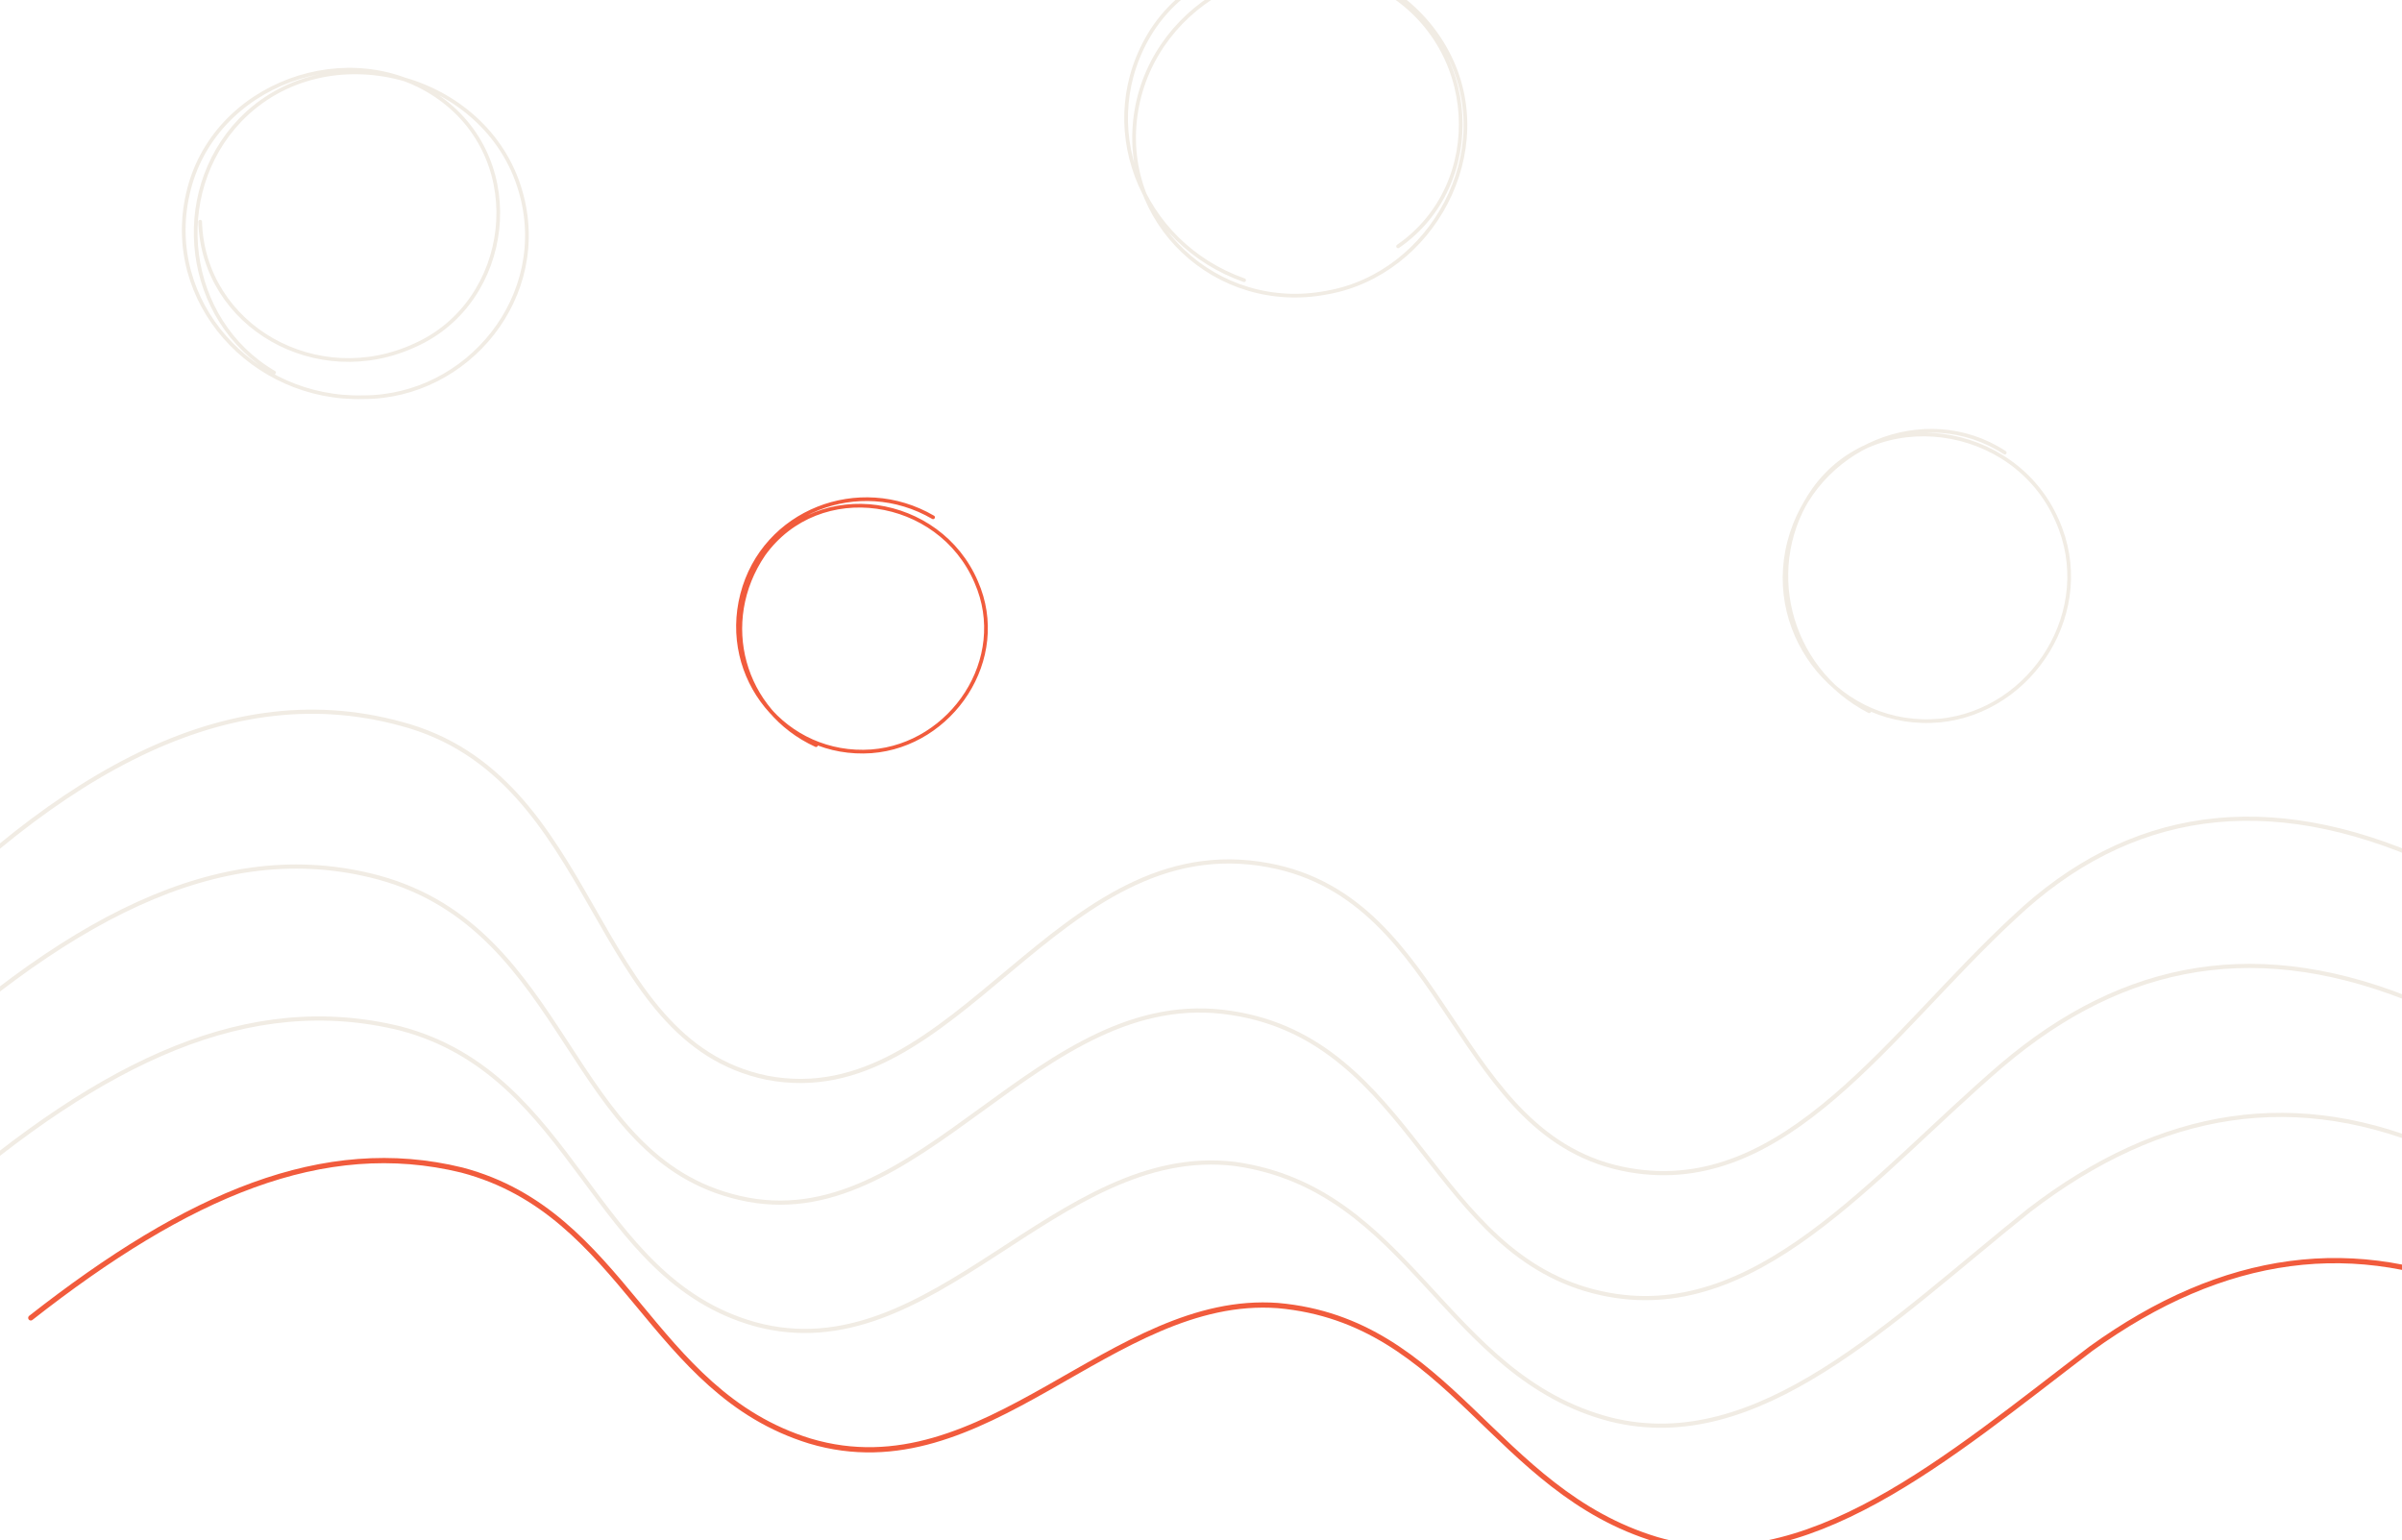
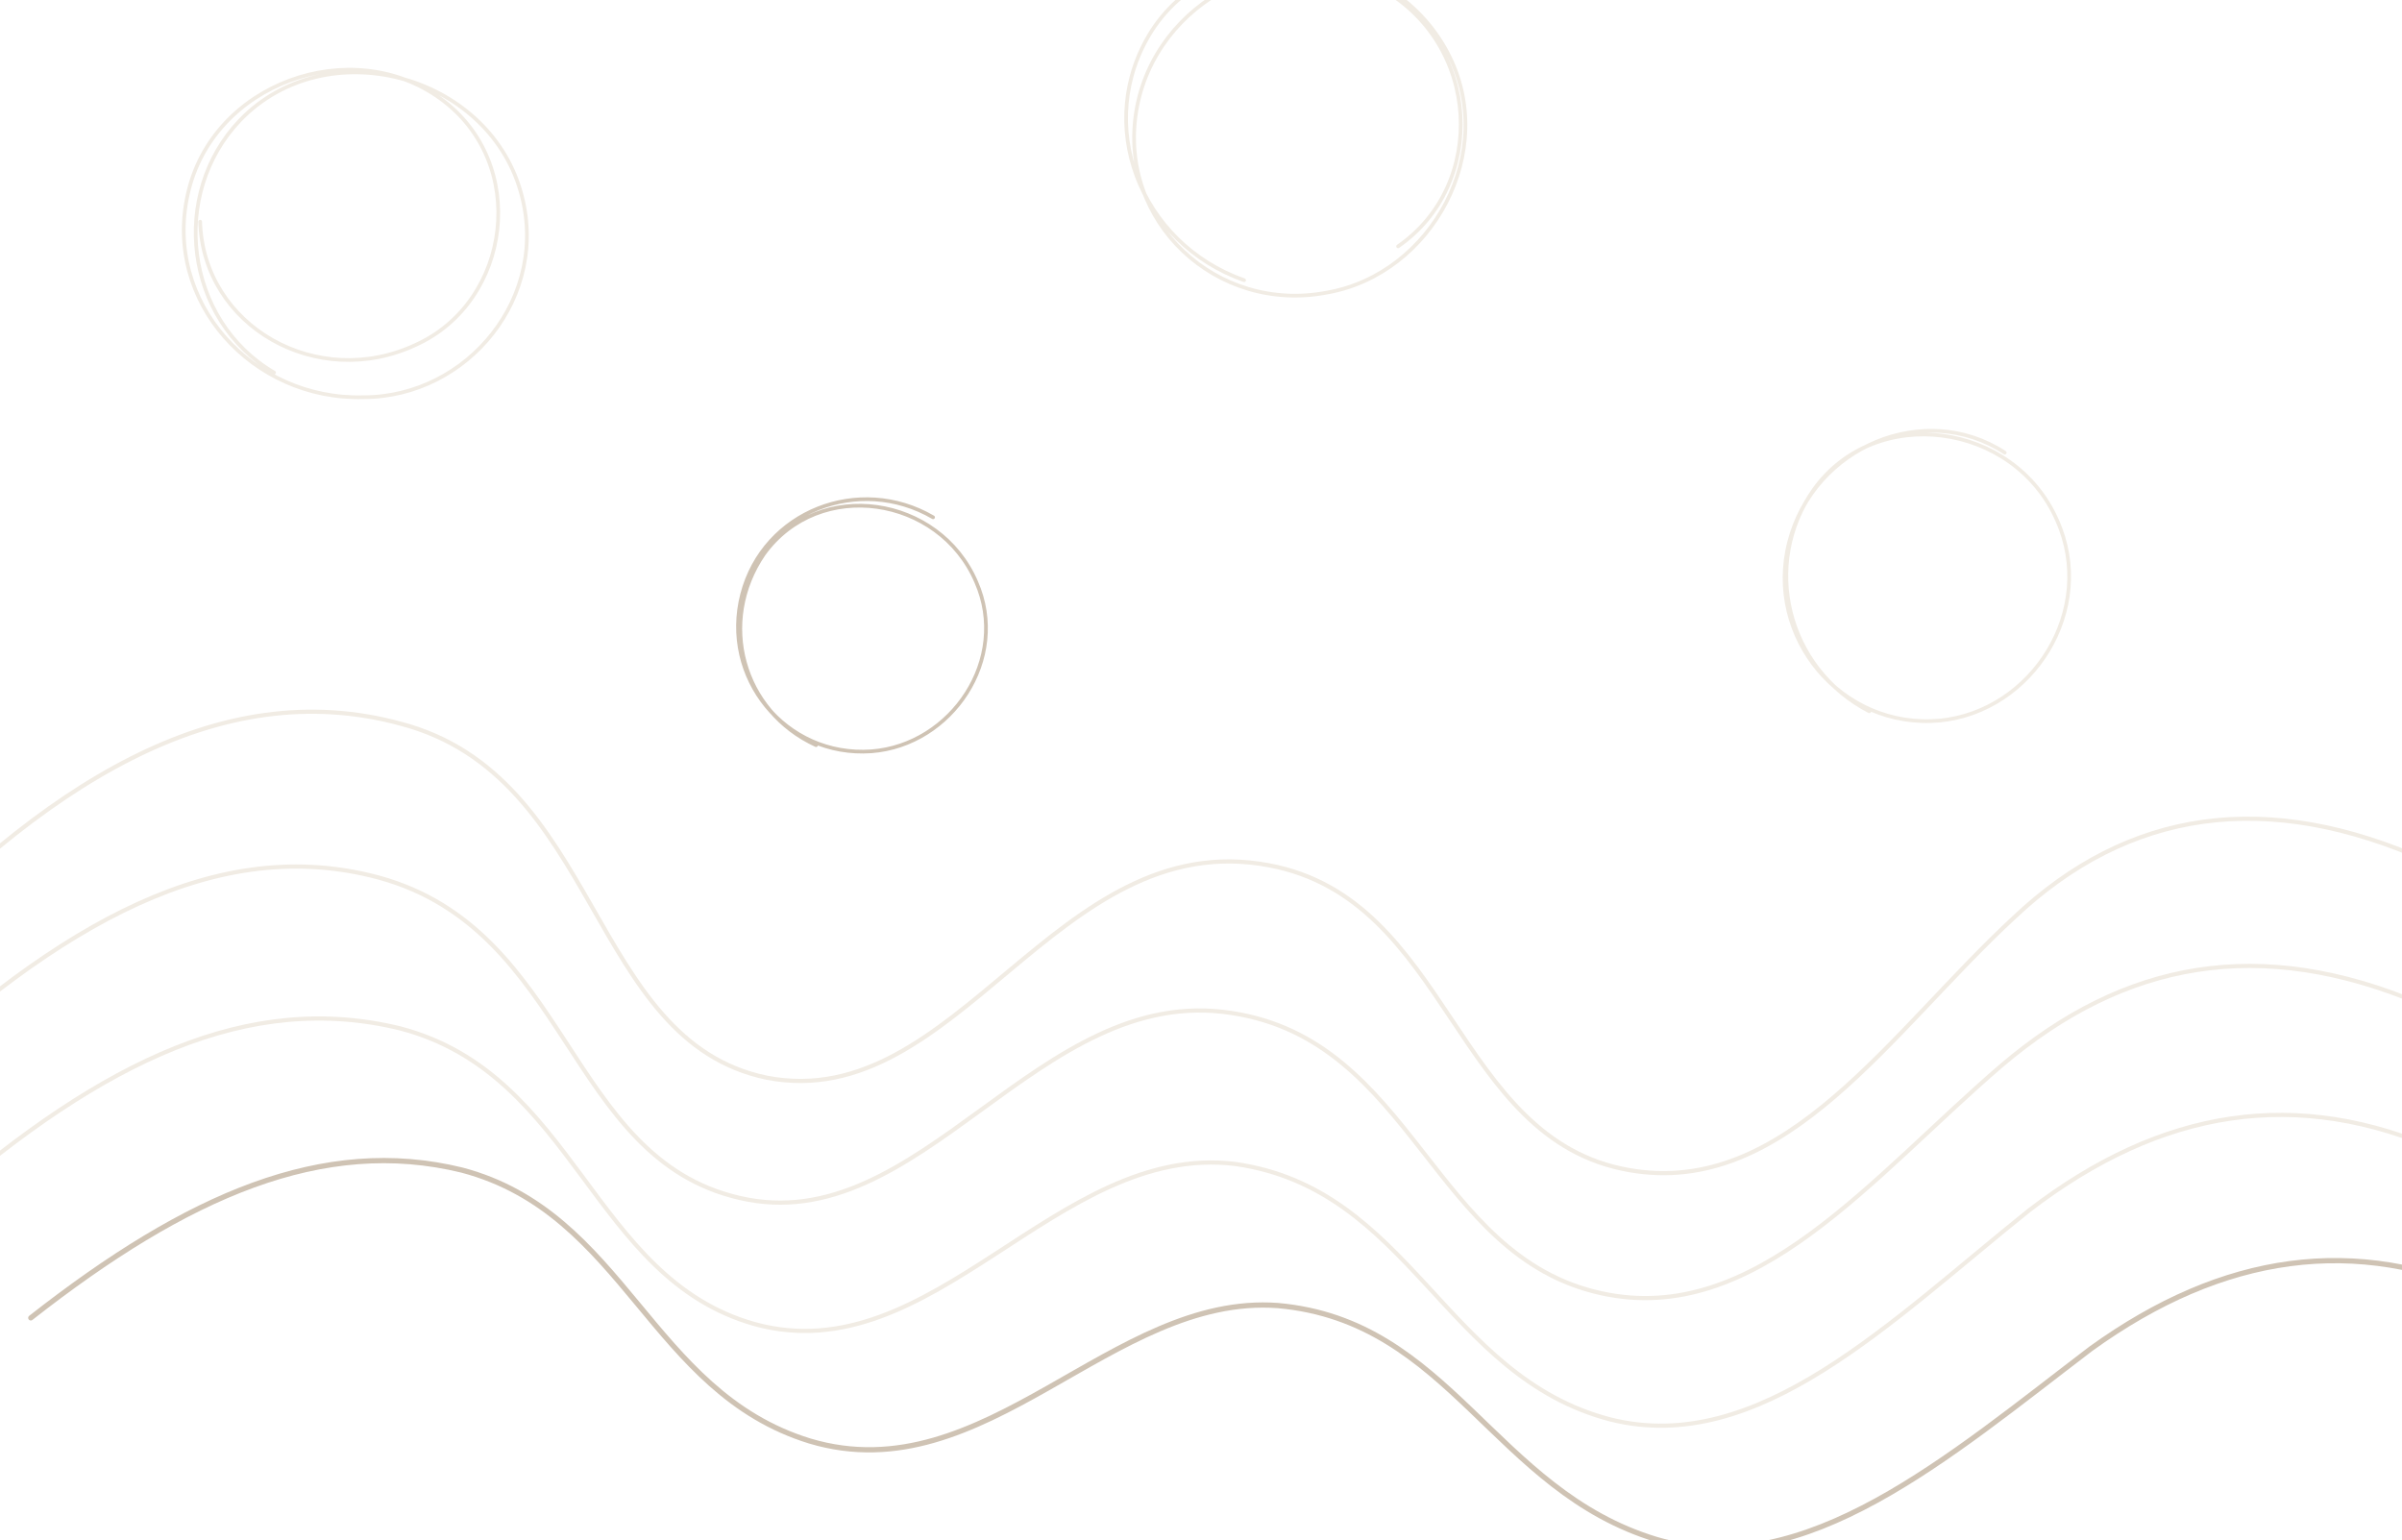
<svg xmlns="http://www.w3.org/2000/svg" viewBox="0 0 780 500" fill="none">
  <g stroke-linecap="round" stroke-linejoin="round">
    <path d="M-43 316c57-62 114-97 173-81 65 17 61 103 119 115 62 12 94-82 163-69 59 11 60 89 117 99 51 9 85-45 125-82 37-35 82-42 135-18" stroke="#f1ece4" stroke-width="1.35" />
    <path d="M-37 353c57-54 108-82 160-68 62 17 61 91 117 104 59 14 97-70 160-60 59 9 65 79 120 91 50 11 88-38 130-74 40-34 84-42 136-20" stroke="#f1ece4" stroke-width="1.35" />
    <path d="M-20 391c54-47 101-69 150-57 57 15 62 81 115 96 58 16 98-59 156-52 57 8 68 69 122 83 48 12 91-32 136-68 43-33 87-40 134-19" stroke="#f1ece4" stroke-width="1.35" />
-     <path d="M10 428c51-40 95-59 140-48 53 14 61 72 113 88 57 17 98-48 152-44 56 5 70 60 123 76 48 14 95-27 141-62 43-31 86-37 130-17" stroke="#f15b3c" stroke-width="1.7" />
+     <path d="M10 428c51-40 95-59 140-48 53 14 61 72 113 88 57 17 98-48 152-44 56 5 70 60 123 76 48 14 95-27 141-62 43-31 86-37 130-17" stroke="#cfc3b4" stroke-width="1.7" />
    <path d="M89 121c-29-17-34-58-11-82 28-29 80-15 91 23 10 34-17 67-51 67-36 1-65-31-57-66 8-36 53-52 82-31 29 21 23 66-8 80-32 15-69-6-70-40" stroke="#f1ece4" stroke-width="1.2" />
    <path d="M404 91c-34-12-49-51-30-81 22-34 77-29 96 7 17 32-5 72-39 78-36 7-68-23-62-59 6-36 47-57 79-40 33 18 35 64 6 84" stroke="#f1ece4" stroke-width="1.2" />
    <path d="M607 231c-27-14-35-48-18-72 20-28 65-22 79 10 13 29-8 62-38 65-32 3-57-27-49-58 8-31 44-46 70-29" stroke="#f1ece4" stroke-width="1.2" />
-     <path d="M265 242c-24-11-32-40-17-62 18-25 57-19 69 9 11 25-8 53-34 55-28 2-49-24-42-51 7-27 38-39 62-25" stroke="#f15b3c" stroke-width="1.2" />
+     <path d="M265 242c-24-11-32-40-17-62 18-25 57-19 69 9 11 25-8 53-34 55-28 2-49-24-42-51 7-27 38-39 62-25" stroke="#cfc3b4" stroke-width="1.2" />
  </g>
</svg>
